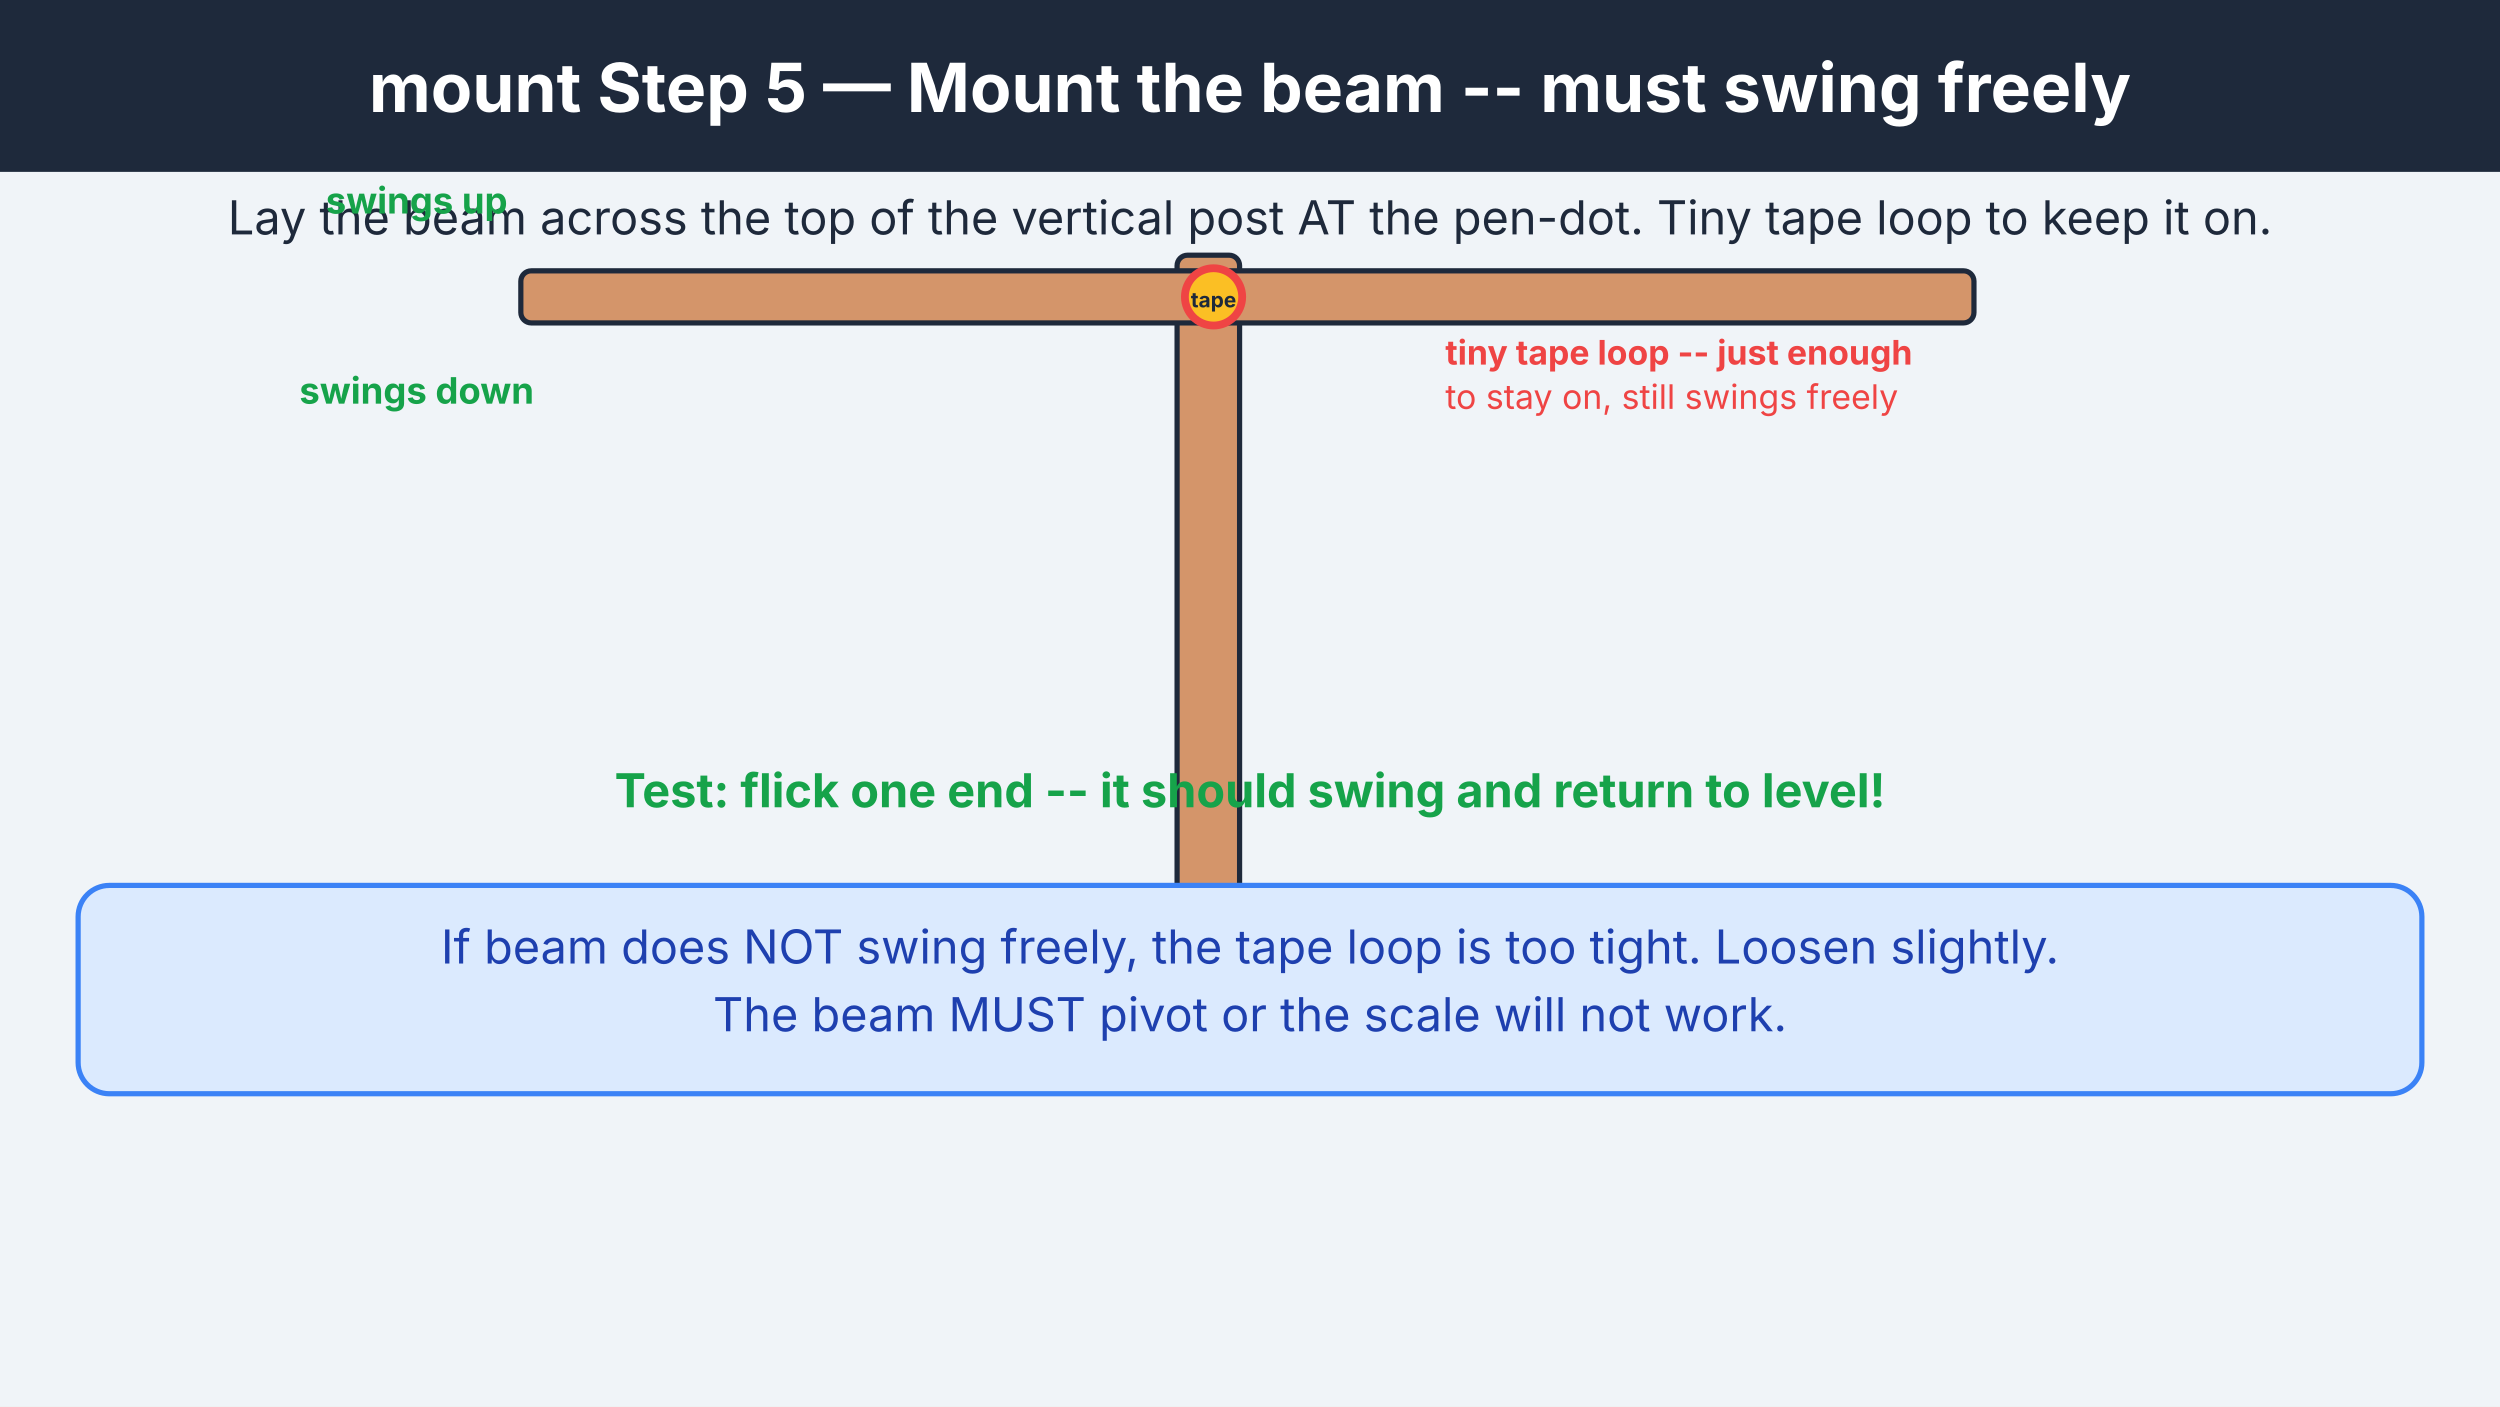
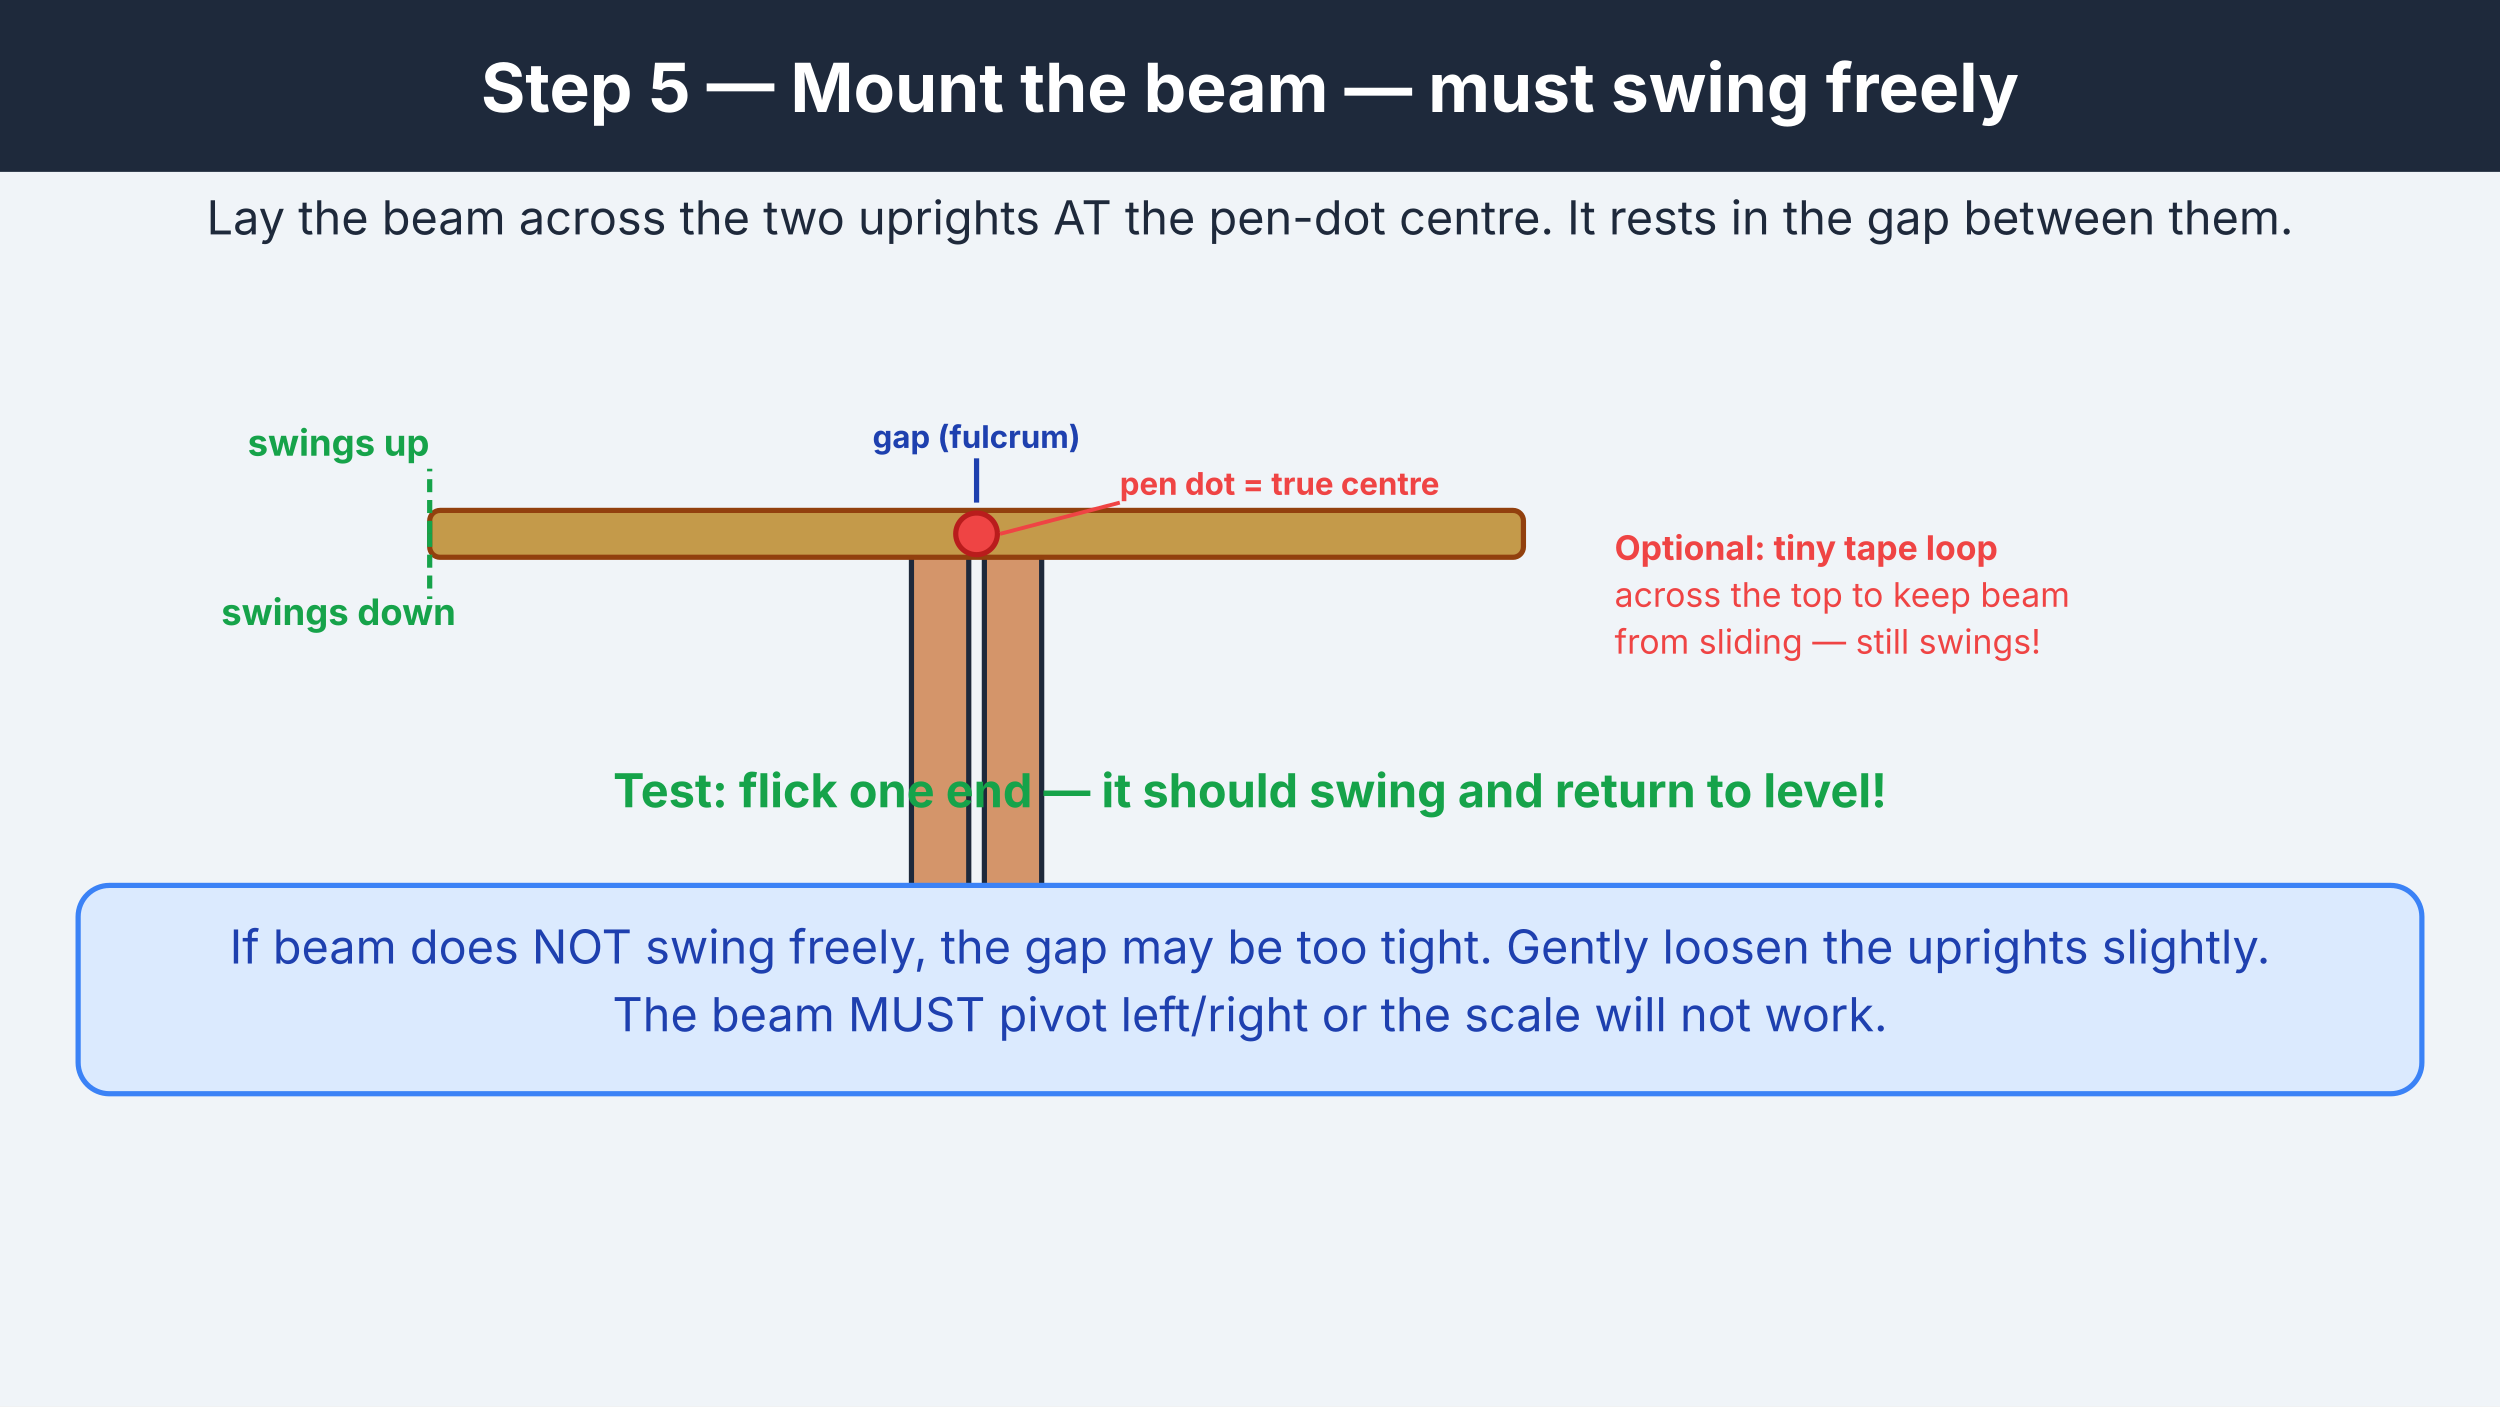
<svg xmlns="http://www.w3.org/2000/svg" viewBox="0 0 960 540" width="960" height="540">
  <rect width="960" height="540" fill="#f0f4f8" />
  <rect width="960" height="66" fill="#1e293b" />
-   <text x="480" y="43" font-size="26" font-weight="bold" text-anchor="middle" fill="white" font-family="system-ui,-apple-system,sans-serif">mount  Step 5 — Mount the beam -- must swing freely</text>
-   <text x="480" y="90" font-size="18" text-anchor="middle" fill="#1e293b" font-family="system-ui,-apple-system,sans-serif">Lay the beam across the top of the vertical post AT the pen-dot. Tiny tape loop to keep it on.</text>
-   <rect x="452" y="98" width="24" height="296" fill="#d4956a" stroke="#1e293b" stroke-width="2" rx="4" />
-   <rect x="200" y="104" width="558" height="20" fill="#d4956a" stroke="#1e293b" stroke-width="2" rx="4" />
-   <circle cx="466" cy="114" r="11" fill="#fbbf24" stroke="#ef4444" stroke-width="3" />
-   <text x="466" y="118" font-size="8" text-anchor="middle" fill="#1e293b" font-weight="bold" font-family="system-ui,-apple-system,sans-serif">tape</text>
-   <text x="555" y="140" font-size="13" fill="#ef4444" font-weight="bold" font-family="system-ui,-apple-system,sans-serif">tiny tape loop -- just enough</text>
-   <text x="555" y="157" font-size="13" fill="#ef4444" font-family="system-ui,-apple-system,sans-serif">to stay on, still swings freely</text>
-   <text x="160" y="82" font-size="14" text-anchor="middle" fill="#16a34a" font-weight="bold" font-family="system-ui,-apple-system,sans-serif">swings up</text>
-   <text x="160" y="155" font-size="14" text-anchor="middle" fill="#16a34a" font-weight="bold" font-family="system-ui,-apple-system,sans-serif">swings down</text>
-   <text x="480" y="310" font-size="18" text-anchor="middle" fill="#16a34a" font-weight="bold" font-family="system-ui,-apple-system,sans-serif">Test: flick one end -- it should swing and return to level!</text>
+   <text x="480" y="43" font-size="26" font-weight="bold" text-anchor="middle" fill="white" font-family="system-ui,-apple-system,sans-serif">Step 5 — Mount the beam — must swing freely</text>
+   <text x="480" y="90" font-size="18" text-anchor="middle" fill="#1e293b" font-family="system-ui,-apple-system,sans-serif">Lay the beam across the two uprights AT the pen-dot centre. It rests in the gap between them.</text>
+   <rect x="160" y="350" width="430" height="50" rx="6" fill="#a3c96e" stroke="#1e293b" stroke-width="2" />
+   <text x="375" y="382" font-size="13" text-anchor="middle" fill="#1e293b" font-weight="bold" font-family="system-ui,-apple-system,sans-serif">Base</text>
+   <rect x="350" y="210" width="22" height="143" rx="3" fill="#d4956a" stroke="#1e293b" stroke-width="2" />
+   <rect x="378" y="210" width="22" height="143" rx="3" fill="#d4956a" stroke="#1e293b" stroke-width="2" />
+   <rect x="165" y="196" width="420" height="18" rx="4" fill="#c49a4a" stroke="#92400e" stroke-width="2" />
+   <circle cx="375" cy="205" r="8" fill="#ef4444" stroke="#b91c1c" stroke-width="2" />
+   <text x="430" y="190" font-size="12" fill="#ef4444" font-weight="bold" font-family="system-ui,-apple-system,sans-serif">pen dot = true centre</text>
+   <line x1="430" y1="193" x2="384" y2="205" stroke="#ef4444" stroke-width="1.5" />
+   <text x="375" y="172" font-size="12" text-anchor="middle" fill="#1e40af" font-weight="bold" font-family="system-ui,-apple-system,sans-serif">gap (fulcrum)</text>
+   <line x1="375" y1="176" x2="375" y2="193" stroke="#1e40af" stroke-width="2" />
+   <text x="130" y="175" font-size="14" text-anchor="middle" fill="#16a34a" font-weight="bold" font-family="system-ui,-apple-system,sans-serif">swings up</text>
+   <text x="130" y="240" font-size="14" text-anchor="middle" fill="#16a34a" font-weight="bold" font-family="system-ui,-apple-system,sans-serif">swings down</text>
+   <line x1="165" y1="205" x2="165" y2="180" stroke="#16a34a" stroke-width="2" stroke-dasharray="5,3" />
+   <line x1="165" y1="205" x2="165" y2="230" stroke="#16a34a" stroke-width="2" stroke-dasharray="5,3" />
+   <text x="620" y="215" font-size="13" fill="#ef4444" font-weight="bold" font-family="system-ui,-apple-system,sans-serif">Optional: tiny tape loop</text>
+   <text x="620" y="233" font-size="13" fill="#ef4444" font-family="system-ui,-apple-system,sans-serif">across the top to keep beam</text>
+   <text x="620" y="251" font-size="13" fill="#ef4444" font-family="system-ui,-apple-system,sans-serif">from sliding — still swings!</text>
+   <text x="480" y="310" font-size="18" text-anchor="middle" fill="#16a34a" font-weight="bold" font-family="system-ui,-apple-system,sans-serif">Test: flick one end — it should swing and return to level!</text>
  <rect x="30" y="340" width="900" height="80" fill="#dbeafe" stroke="#3b82f6" stroke-width="2" rx="12" />
-   <text x="480" y="370" font-size="18" text-anchor="middle" fill="#1e40af" font-family="system-ui,-apple-system,sans-serif">If beam does NOT swing freely, the tape loop is too tight. Loosen slightly.</text>
-   <text x="480" y="396" font-size="18" text-anchor="middle" fill="#1e40af" font-family="system-ui,-apple-system,sans-serif">The beam MUST pivot or the scale will not work.</text>
+   <text x="480" y="370" font-size="18" text-anchor="middle" fill="#1e40af" font-family="system-ui,-apple-system,sans-serif">If beam does NOT swing freely, the gap may be too tight. Gently loosen the uprights slightly.</text>
+   <text x="480" y="396" font-size="18" text-anchor="middle" fill="#1e40af" font-family="system-ui,-apple-system,sans-serif">The beam MUST pivot left/right or the scale will not work.</text>
</svg>
